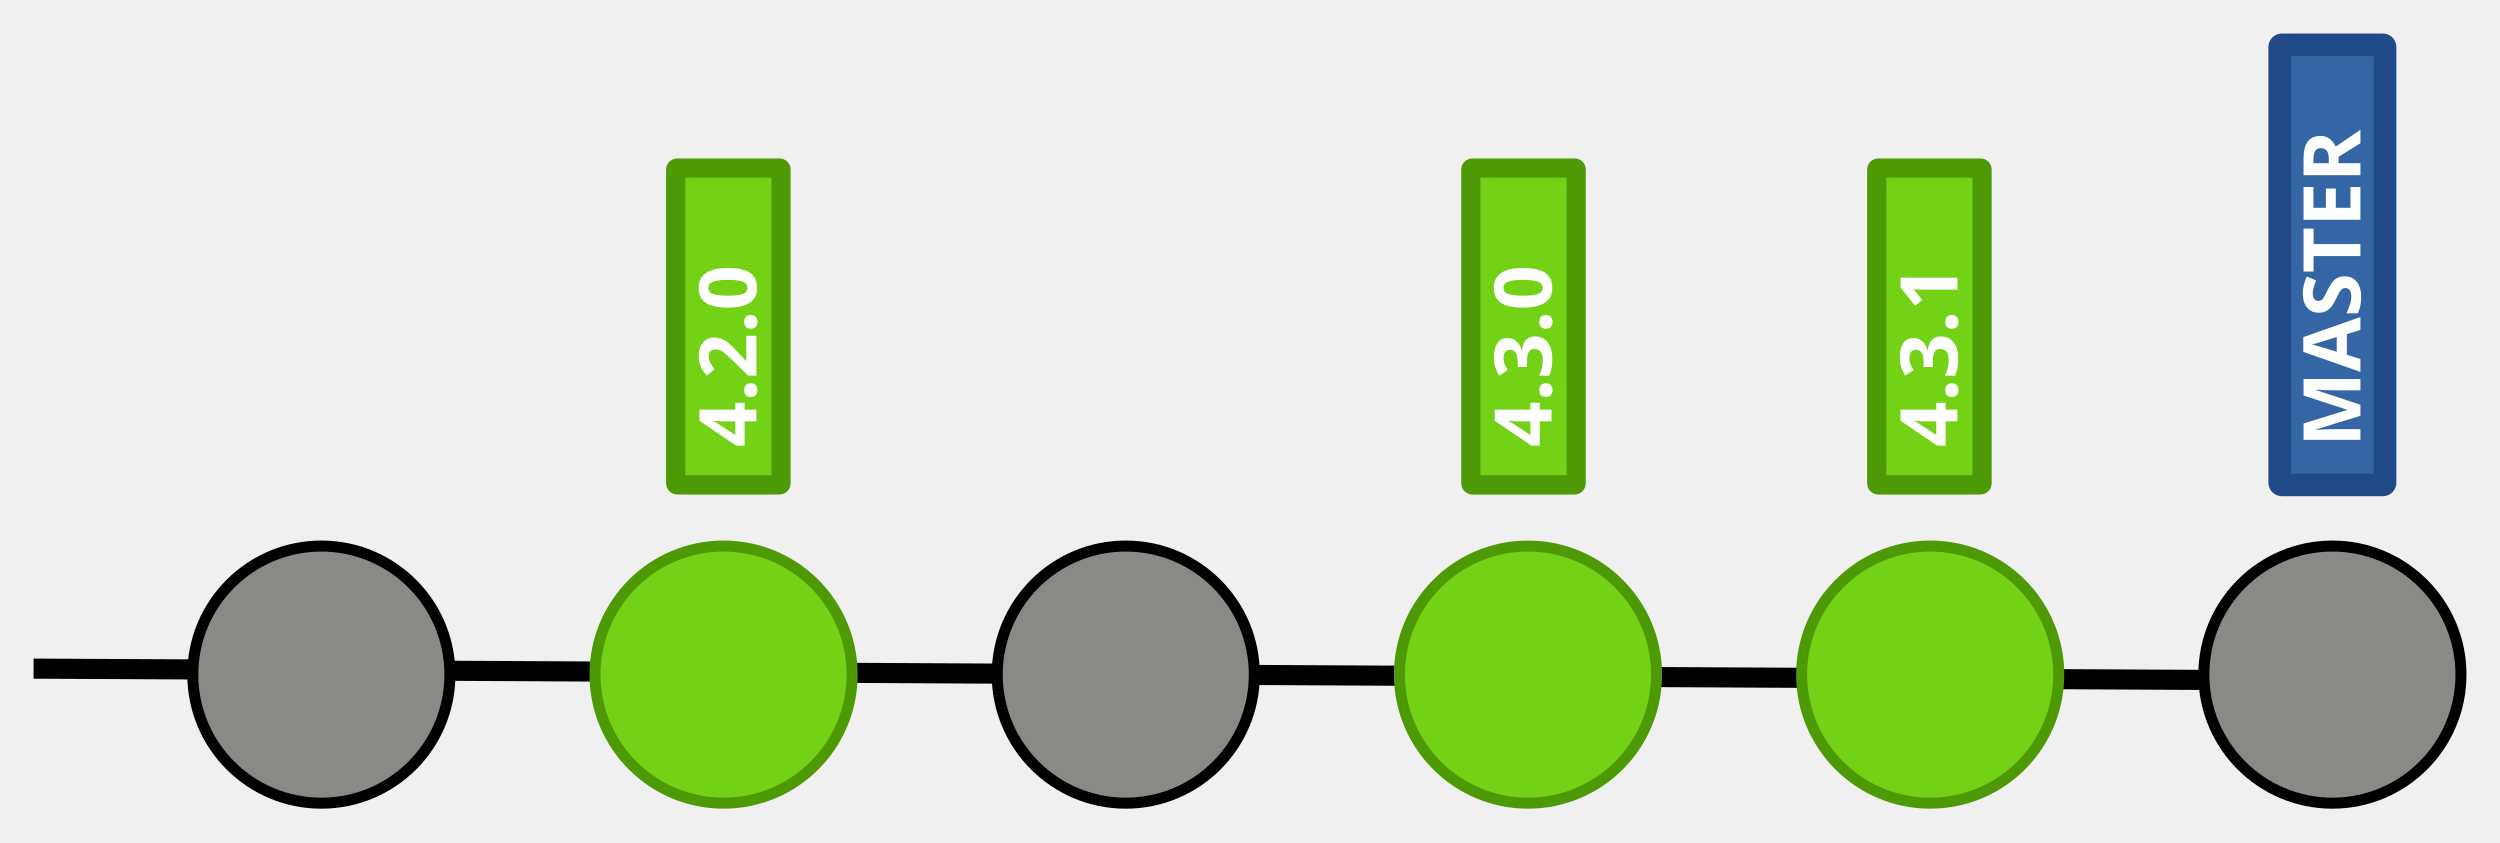
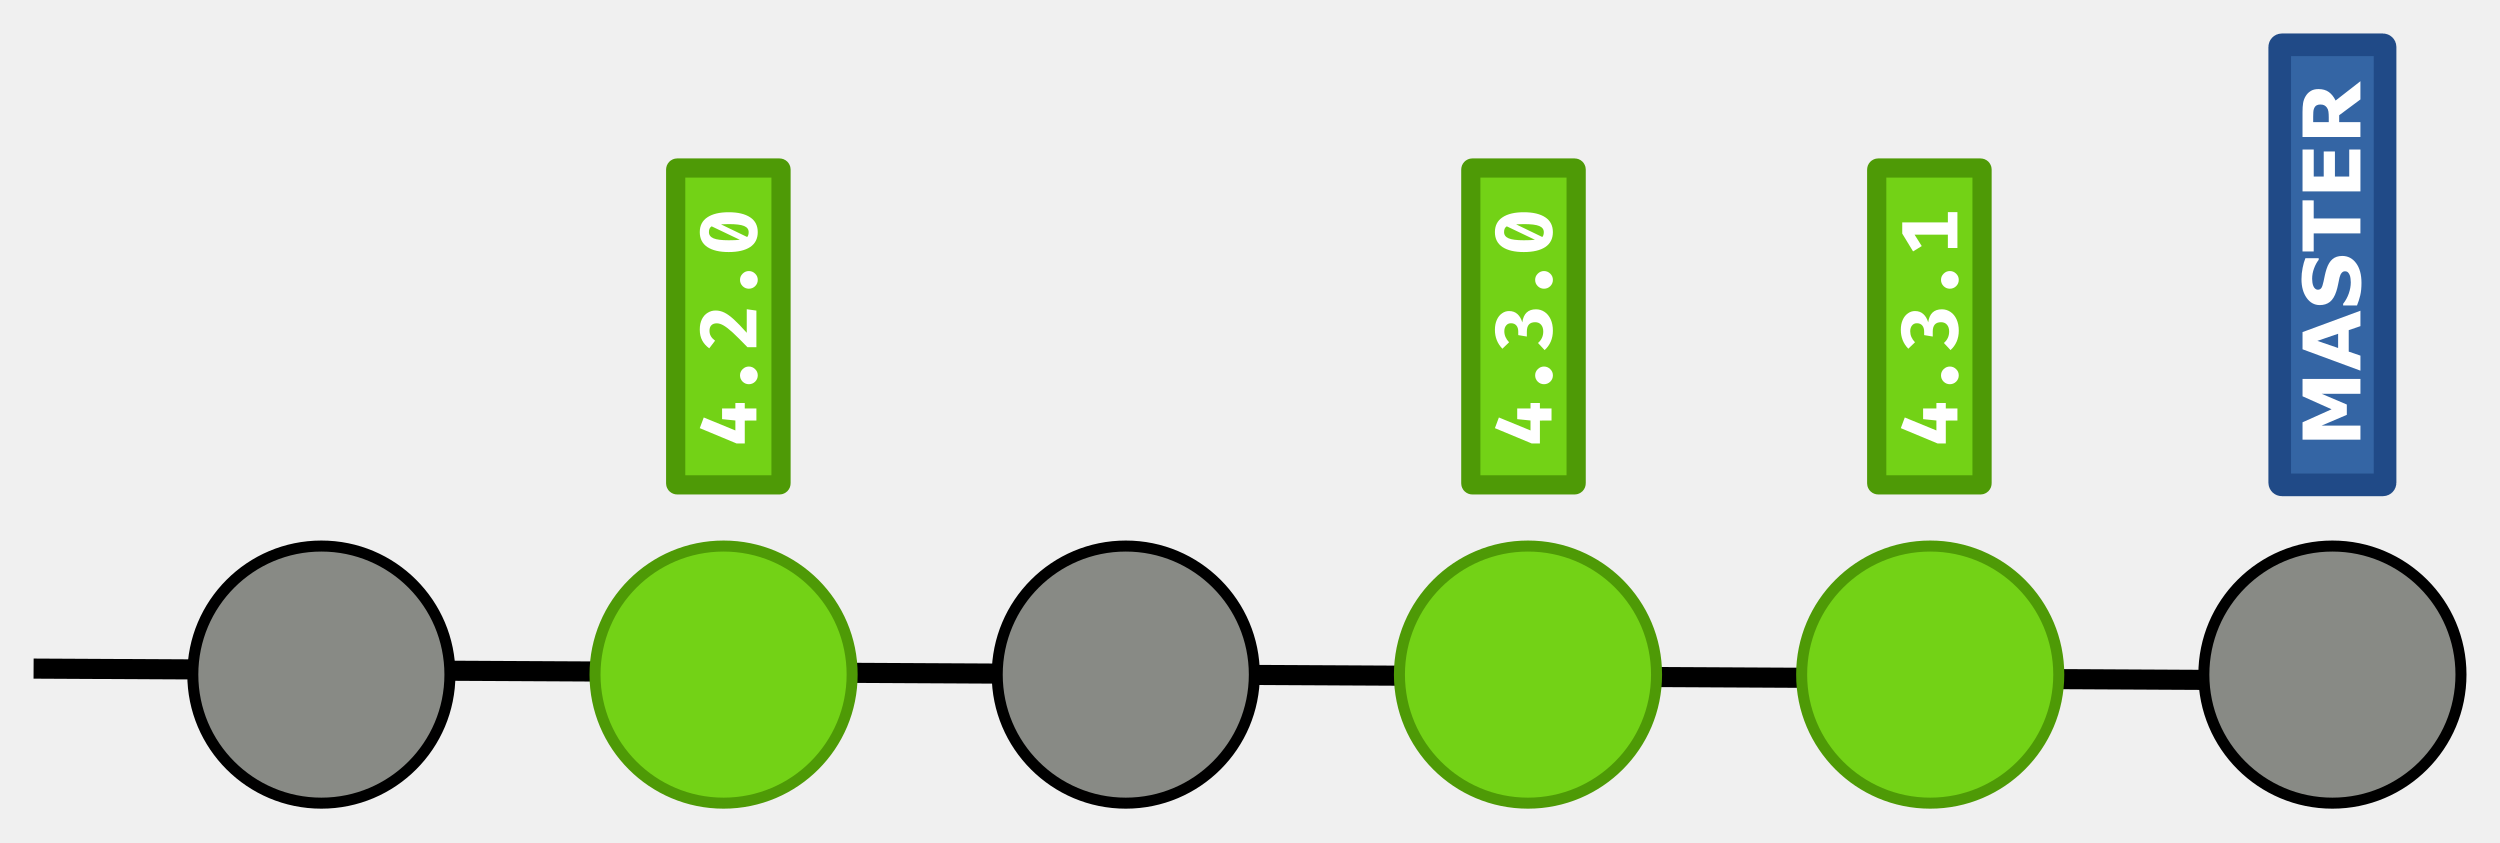
- <svg xmlns="http://www.w3.org/2000/svg" width="745.879" height="251.273" viewBox="0 0 745.879 251.273" version="1.1" id="svg8">
-   <defs id="defs2" />
-   <g id="layer1" transform="translate(-264.1212,-481.2469)">
-     <path style="fill:none;fill-rule:evenodd;stroke:#000000;stroke-width:5.999;stroke-linecap:butt;stroke-linejoin:miter;stroke-opacity:1" d="m 274.137,680.735 685.152,3.57" id="path4566" />
-     <circle style="opacity:1;fill:#888a85;fill-opacity:1;stroke:#000000;stroke-width:3.289;stroke-linecap:square;stroke-linejoin:miter;stroke-miterlimit:4;stroke-dasharray:none;stroke-dashoffset:0;stroke-opacity:1" id="circle4536" cx="360" cy="682.52" r="38.356" />
-     <circle r="38.356" cy="682.52" cx="480" id="circle4538" style="opacity:1;fill:#73d216;fill-opacity:1;stroke:#4e9a06;stroke-width:3.289;stroke-linecap:square;stroke-linejoin:miter;stroke-miterlimit:4;stroke-dasharray:none;stroke-dashoffset:0;stroke-opacity:1" />
-     <circle style="opacity:1;fill:#888a85;fill-opacity:1;stroke:#000000;stroke-width:3.289;stroke-linecap:square;stroke-linejoin:miter;stroke-miterlimit:4;stroke-dasharray:none;stroke-dashoffset:0;stroke-opacity:1" id="circle4540" cx="600" cy="682.52" r="38.356" />
-     <circle r="38.356" cy="682.52" cx="720" id="circle4542" style="opacity:1;fill:#73d216;fill-opacity:1;stroke:#4e9a06;stroke-width:3.289;stroke-linecap:square;stroke-linejoin:miter;stroke-miterlimit:4;stroke-dasharray:none;stroke-dashoffset:0;stroke-opacity:1" />
-     <circle style="opacity:1;fill:#73d216;fill-opacity:1;stroke:#4e9a06;stroke-width:3.289;stroke-linecap:square;stroke-linejoin:miter;stroke-miterlimit:4;stroke-dasharray:none;stroke-dashoffset:0;stroke-opacity:1" id="circle4544" cx="840" cy="682.52" r="38.356" />
-     <circle r="38.356" cy="682.52" cx="960" id="circle4546" style="opacity:1;fill:#888a85;fill-opacity:1;stroke:#000000;stroke-width:3.289;stroke-linecap:square;stroke-linejoin:miter;stroke-miterlimit:4;stroke-dasharray:none;stroke-dashoffset:0;stroke-opacity:1" />
-     <g id="g4593" transform="translate(0,-209.8162)">
-       <rect ry="0.456" y="741.198" x="465.714" height="94.535" width="31.429" id="rect4584" style="opacity:1;fill:#73d216;fill-opacity:1;stroke:#4e9a06;stroke-width:5.732;stroke-linecap:square;stroke-linejoin:miter;stroke-miterlimit:4;stroke-dasharray:none;stroke-dashoffset:0;stroke-opacity:1" />
-       <text transform="rotate(-90)" id="text4588" y="489.794" x="-824.435" style="font-style:normal;font-variant:normal;font-weight:bold;font-stretch:normal;font-size:23.759px;line-height:1.25;font-family:sans-serif;-inkscape-font-specification:'sans-serif Bold';letter-spacing:0px;word-spacing:0px;fill:#ffffff;fill-opacity:1;stroke:none;stroke-width:2.97" xml:space="preserve">
-         <tspan style="font-style:normal;font-variant:normal;font-weight:bold;font-stretch:normal;font-family:'Fira Code';-inkscape-font-specification:'Fira Code Bold';fill:#ffffff;fill-opacity:1;stroke-width:2.97" y="489.794" x="-824.435" id="tspan4586">4.2.0</tspan>
-       </text>
-     </g>
-     <g transform="translate(478.5623,-209.8162)" id="g4617">
-       <rect ry="0.634" y="704.441" x="465.714" height="131.293" width="31.429" id="rect4611" style="opacity:1;fill:#3465a4;fill-opacity:1;stroke:#204a87;stroke-width:6.755;stroke-linecap:square;stroke-linejoin:miter;stroke-miterlimit:4;stroke-dasharray:none;stroke-dashoffset:0;stroke-opacity:1" />
-       <text transform="rotate(-90)" id="text4615" y="489.794" x="-824.435" style="font-style:normal;font-variant:normal;font-weight:bold;font-stretch:normal;font-size:23.759px;line-height:1.25;font-family:sans-serif;-inkscape-font-specification:'sans-serif Bold';letter-spacing:0px;word-spacing:0px;fill:#ffffff;fill-opacity:1;stroke:none;stroke-width:2.97" xml:space="preserve">
-         <tspan style="fill:#ffffff;fill-opacity:1;stroke-width:2.97" y="489.794" x="-824.435" id="tspan4613">MASTER</tspan>
-       </text>
-     </g>
-     <g transform="translate(237.2305,-209.8162)" id="g11683">
-       <rect style="opacity:1;fill:#73d216;fill-opacity:1;stroke:#4e9a06;stroke-width:5.732;stroke-linecap:square;stroke-linejoin:miter;stroke-miterlimit:4;stroke-dasharray:none;stroke-dashoffset:0;stroke-opacity:1" id="rect11677" width="31.429" height="94.535" x="465.714" y="741.198" ry="0.456" />
-       <text xml:space="preserve" style="font-style:normal;font-variant:normal;font-weight:bold;font-stretch:normal;font-size:23.759px;line-height:1.25;font-family:sans-serif;-inkscape-font-specification:'sans-serif Bold';letter-spacing:0px;word-spacing:0px;fill:#ffffff;fill-opacity:1;stroke:none;stroke-width:2.97" x="-824.435" y="489.794" id="text11681" transform="rotate(-90)">
-         <tspan id="tspan11679" x="-824.435" y="489.794" style="font-style:normal;font-variant:normal;font-weight:bold;font-stretch:normal;font-family:'Fira Code';-inkscape-font-specification:'Fira Code Bold';fill:#ffffff;fill-opacity:1;stroke-width:2.97">4.3.0</tspan>
-       </text>
-     </g>
-     <g id="g11691" transform="translate(358.3281,-209.8162)">
-       <rect ry="0.456" y="741.198" x="465.714" height="94.535" width="31.429" id="rect11685" style="opacity:1;fill:#73d216;fill-opacity:1;stroke:#4e9a06;stroke-width:5.732;stroke-linecap:square;stroke-linejoin:miter;stroke-miterlimit:4;stroke-dasharray:none;stroke-dashoffset:0;stroke-opacity:1" />
-       <text transform="rotate(-90)" id="text11689" y="489.794" x="-824.435" style="font-style:normal;font-variant:normal;font-weight:bold;font-stretch:normal;font-size:23.759px;line-height:1.25;font-family:sans-serif;-inkscape-font-specification:'sans-serif Bold';letter-spacing:0px;word-spacing:0px;fill:#ffffff;fill-opacity:1;stroke:none;stroke-width:2.97" xml:space="preserve">
-         <tspan style="font-style:normal;font-variant:normal;font-weight:bold;font-stretch:normal;font-family:'Fira Code';-inkscape-font-specification:'Fira Code Bold';fill:#ffffff;fill-opacity:1;stroke-width:2.97" y="489.794" x="-824.435" id="tspan11687">4.3.1</tspan>
-       </text>
+ <svg xmlns="http://www.w3.org/2000/svg" version="1.1" viewBox="0 0 745.88 251.27">
+   <g transform="translate(-264.12 -481.25)">
+     <path d="m274.14 680.73 685.15 3.57" fill="none" stroke="#000" stroke-width="5.999" />
+     <g>
+       <g stroke-linecap="square">
+         <g stroke-width="3.289">
+           <circle cx="360" cy="682.52" r="38.356" fill="#888a85" stroke="#000" />
+           <circle cx="480" cy="682.52" r="38.356" fill="#73d216" stroke="#4e9a06" />
+           <circle cx="600" cy="682.52" r="38.356" fill="#888a85" stroke="#000" />
+           <circle cx="720" cy="682.52" r="38.356" fill="#73d216" stroke="#4e9a06" />
+           <circle cx="840" cy="682.52" r="38.356" fill="#73d216" stroke="#4e9a06" />
+           <circle cx="960" cy="682.52" r="38.356" fill="#888a85" stroke="#000" />
+         </g>
+         <rect x="465.71" y="531.38" width="31.429" height="94.535" ry=".456" fill="#73d216" stroke="#4e9a06" stroke-width="5.732" />
+       </g>
+       <g transform="rotate(-90)" fill="#fff" stroke-width="2.97" aria-label="4.2.0">
+         <path d="m-601.48 483.52v2.804h-1.639v3.469h-3.588l-0.024-3.469h-6.819v-2.471l4.562-10.953 3.184 1.188-3.873 9.432h2.97l0.404-3.968h3.184v3.968z" />
+         <path d="m-595.88 487.54q0-1.069 0.76-1.853 0.784-0.784 1.877-0.784t1.853 0.784q0.784 0.784 0.784 1.853 0 1.093-0.784 1.877-0.76 0.784-1.853 0.784t-1.877-0.784q-0.76-0.784-0.76-1.877z" />
+         <path d="m-579.57 472.9q1.806 0 3.089 0.641 1.283 0.641 1.925 1.734 0.665 1.069 0.665 2.352 0 1.354-0.618 2.614-0.618 1.259-2.043 2.827-1.402 1.544-3.991 3.849h7.033l-0.404 2.875h-10.929v-2.661q2.922-2.827 4.372-4.395 1.449-1.592 2.091-2.685 0.665-1.117 0.665-2.091 0-1.022-0.57-1.592t-1.639-0.57q-0.927 0-1.616 0.404-0.689 0.38-1.354 1.259l-2.281-1.734q0.974-1.354 2.328-2.091 1.378-0.737 3.279-0.737z" />
+         <path d="m-567.39 487.54q0-1.069 0.76-1.853 0.784-0.784 1.877-0.784 1.093 0 1.853 0.784 0.784 0.784 0.784 1.853 0 1.093-0.784 1.877-0.76 0.784-1.853 0.784-1.093 0-1.877-0.784-0.76-0.784-0.76-1.877z" />
+         <path d="m-550.51 472.9q2.922 0 4.419 2.257 1.521 2.257 1.521 6.367 0 4.134-1.521 6.415-1.497 2.257-4.419 2.257-2.922 0-4.443-2.257-1.497-2.281-1.497-6.415 0-4.11 1.497-6.367 1.521-2.257 4.443-2.257zm0 2.732q-1.259 0-1.853 1.378-0.57 1.354-0.57 4.514 0 2.067 0.143 3.326l4.015-8.411q-0.285-0.451-0.689-0.618-0.404-0.19-1.045-0.19zm0 11.856q1.259 0 1.829-1.354t0.57-4.609q0-1.307-0.071-2.305l-3.778 7.817q0.475 0.451 1.449 0.451z" />
+       </g>
+       <rect x="944.28" y="494.62" width="31.429" height="131.29" ry=".634" fill="#3465a4" stroke="#204a87" stroke-linecap="square" stroke-width="6.755" />
+       <g transform="rotate(-90)" fill="#fff" stroke-width="2.97" aria-label="MASTER">
+         <path d="m-594.31 968.36h-4.432v-11.566l-3.202 7.506h-3.074l-3.202-7.506v11.566h-4.199v-17.274h5.174l3.886 8.666 3.875-8.666h5.174z" />
+         <path d="m-573.95 968.36h-4.606l-1.195-3.492h-6.404l-1.195 3.492h-4.49l6.38-17.274h5.128zm-6.879-6.659-2.123-6.195-2.123 6.195z" />
+         <path d="m-557.61 962.93q0 2.552-2.169 4.153-2.158 1.589-5.87 1.589-2.146 0-3.747-0.371-1.589-0.383-2.981-0.963v-4.142h0.487q1.381 1.102 3.086 1.694 1.717 0.592 3.295 0.592 0.406 0 1.067-0.07 0.661-0.07 1.079-0.232 0.51-0.209 0.835-0.522 0.336-0.313 0.336-0.928 0-0.568-0.487-0.974-0.476-0.418-1.404-0.638-0.974-0.232-2.065-0.429-1.079-0.209-2.03-0.522-2.181-0.708-3.144-1.914-0.951-1.218-0.951-3.016 0-2.413 2.158-3.933 2.169-1.531 5.569-1.531 1.705 0 3.364 0.336 1.671 0.325 2.889 0.824v3.979h-0.476q-1.044-0.835-2.564-1.392-1.508-0.568-3.086-0.568-0.557 0-1.114 0.081-0.545 0.07-1.056 0.278-0.452 0.174-0.777 0.534-0.325 0.348-0.325 0.8 0 0.684 0.522 1.056 0.522 0.36 1.972 0.661 0.951 0.197 1.821 0.383 0.882 0.186 1.891 0.51 1.984 0.65 2.923 1.775 0.951 1.114 0.951 2.9z" />
+         <path d="m-541.03 954.42h-5.394v13.933h-4.455v-13.933h-5.394v-3.341h15.244z" />
+         <path d="m-525.86 968.36h-12.494v-17.274h12.494v3.341h-8.063v2.981h7.483v3.341h-7.483v4.269h8.063z" />
+         <path d="m-512.43 956.37q0-0.65-0.267-1.114t-0.916-0.731q-0.452-0.186-1.056-0.22-0.603-0.046-1.404-0.046h-1.613v4.652h1.369q1.067 0 1.787-0.104t1.206-0.476q0.464-0.36 0.673-0.789 0.22-0.441 0.22-1.172zm6.949 11.984h-5.441l-4.71-6.334h-2.053v6.334h-4.432v-17.274h7.471q1.531 0 2.633 0.174 1.102 0.174 2.065 0.754 0.974 0.58 1.543 1.508 0.58 0.916 0.58 2.309 0 1.914-0.893 3.121-0.882 1.206-2.529 2.007z" />
+       </g>
+       <rect x="702.94" y="531.38" width="31.429" height="94.535" ry=".456" fill="#73d216" stroke="#4e9a06" stroke-linecap="square" stroke-width="5.732" />
+       <g transform="rotate(-90)" fill="#fff" stroke-width="2.97" aria-label="4.3.0">
+         <path d="m-601.48 720.75v2.804h-1.639v3.469h-3.588l-0.024-3.469h-6.819v-2.471l4.562-10.953 3.184 1.188-3.873 9.432h2.97l0.404-3.968h3.184v3.968z" />
+         <path d="m-595.88 724.77q0-1.069 0.76-1.853 0.784-0.784 1.877-0.784t1.853 0.784q0.784 0.784 0.784 1.853 0 1.093-0.784 1.877-0.76 0.784-1.853 0.784t-1.877-0.784q-0.76-0.784-0.76-1.877z" />
+         <path d="m-579.66 710.13q1.711 0 2.97 0.57 1.283 0.57 1.948 1.544 0.689 0.95 0.689 2.115 0 1.521-0.903 2.495-0.879 0.974-2.471 1.449 3.896 0.523 3.896 4.087 0 1.402-0.784 2.566-0.76 1.14-2.21 1.806-1.449 0.665-3.374 0.665-1.806 0-3.279-0.641-1.473-0.641-2.518-1.829l2.115-1.972q1.354 1.568 3.421 1.568 1.259 0 2.019-0.641 0.76-0.641 0.76-1.782 0-2.471-2.78-2.471h-1.497l0.428-2.566h1.045q1.14 0 1.806-0.546 0.689-0.57 0.689-1.616 0-0.927-0.665-1.449-0.665-0.546-1.734-0.546-1.782 0-3.279 1.425l-1.925-1.996q2.305-2.233 5.631-2.233z" />
+         <path d="m-567.39 724.77q0-1.069 0.76-1.853 0.784-0.784 1.877-0.784 1.093 0 1.853 0.784 0.784 0.784 0.784 1.853 0 1.093-0.784 1.877-0.76 0.784-1.853 0.784-1.093 0-1.877-0.784-0.76-0.784-0.76-1.877z" />
+         <path d="m-550.51 710.13q2.922 0 4.419 2.257 1.521 2.257 1.521 6.367 0 4.134-1.521 6.415-1.497 2.257-4.419 2.257-2.922 0-4.443-2.257-1.497-2.281-1.497-6.415 0-4.11 1.497-6.367 1.521-2.257 4.443-2.257zm0 2.732q-1.259 0-1.853 1.378-0.57 1.354-0.57 4.514 0 2.067 0.143 3.326l4.015-8.411q-0.285-0.451-0.689-0.618-0.404-0.19-1.045-0.19zm0 11.856q1.259 0 1.829-1.354t0.57-4.609q0-1.307-0.071-2.305l-3.778 7.817q0.475 0.451 1.449 0.451z" />
+       </g>
+       <rect x="824.04" y="531.38" width="31.429" height="94.535" ry=".456" fill="#73d216" stroke="#4e9a06" stroke-linecap="square" stroke-width="5.732" />
+       <g transform="rotate(-90)" fill="#fff" stroke-width="2.97" aria-label="4.3.1">
+         <path d="m-601.48 841.85v2.804h-1.639v3.469h-3.588l-0.024-3.469h-6.819v-2.471l4.562-10.953 3.184 1.188-3.873 9.432h2.97l0.404-3.968h3.184v3.968z" />
+         <path d="m-595.88 845.86q0-1.069 0.76-1.853 0.784-0.784 1.877-0.784t1.853 0.784q0.784 0.784 0.784 1.853 0 1.093-0.784 1.877-0.76 0.784-1.853 0.784t-1.877-0.784q-0.76-0.784-0.76-1.877z" />
+         <path d="m-579.66 831.23q1.711 0 2.97 0.57 1.283 0.57 1.948 1.544 0.689 0.95 0.689 2.115 0 1.521-0.903 2.495-0.879 0.974-2.471 1.449 3.896 0.523 3.896 4.087 0 1.402-0.784 2.566-0.76 1.14-2.21 1.806-1.449 0.665-3.374 0.665-1.806 0-3.279-0.641-1.473-0.641-2.518-1.829l2.115-1.972q1.354 1.568 3.421 1.568 1.259 0 2.019-0.641t0.76-1.782q0-2.471-2.78-2.471h-1.497l0.428-2.566h1.045q1.14 0 1.806-0.546 0.689-0.57 0.689-1.616 0-0.927-0.665-1.449-0.665-0.546-1.734-0.546-1.782 0-3.279 1.425l-1.925-1.996q2.305-2.233 5.631-2.233z" />
+         <path d="m-567.39 845.86q0-1.069 0.76-1.853 0.784-0.784 1.877-0.784 1.093 0 1.853 0.784 0.784 0.784 0.784 1.853 0 1.093-0.784 1.877-0.76 0.784-1.853 0.784-1.093 0-1.877-0.784-0.76-0.784-0.76-1.877z" />
+         <path d="m-547.61 845.27h3.065v2.851h-10.691v-2.851h3.968v-9.931l-3.397 2.138-1.592-2.59 5.322-3.231h3.326z" />
+       </g>
    </g>
  </g>
</svg>
